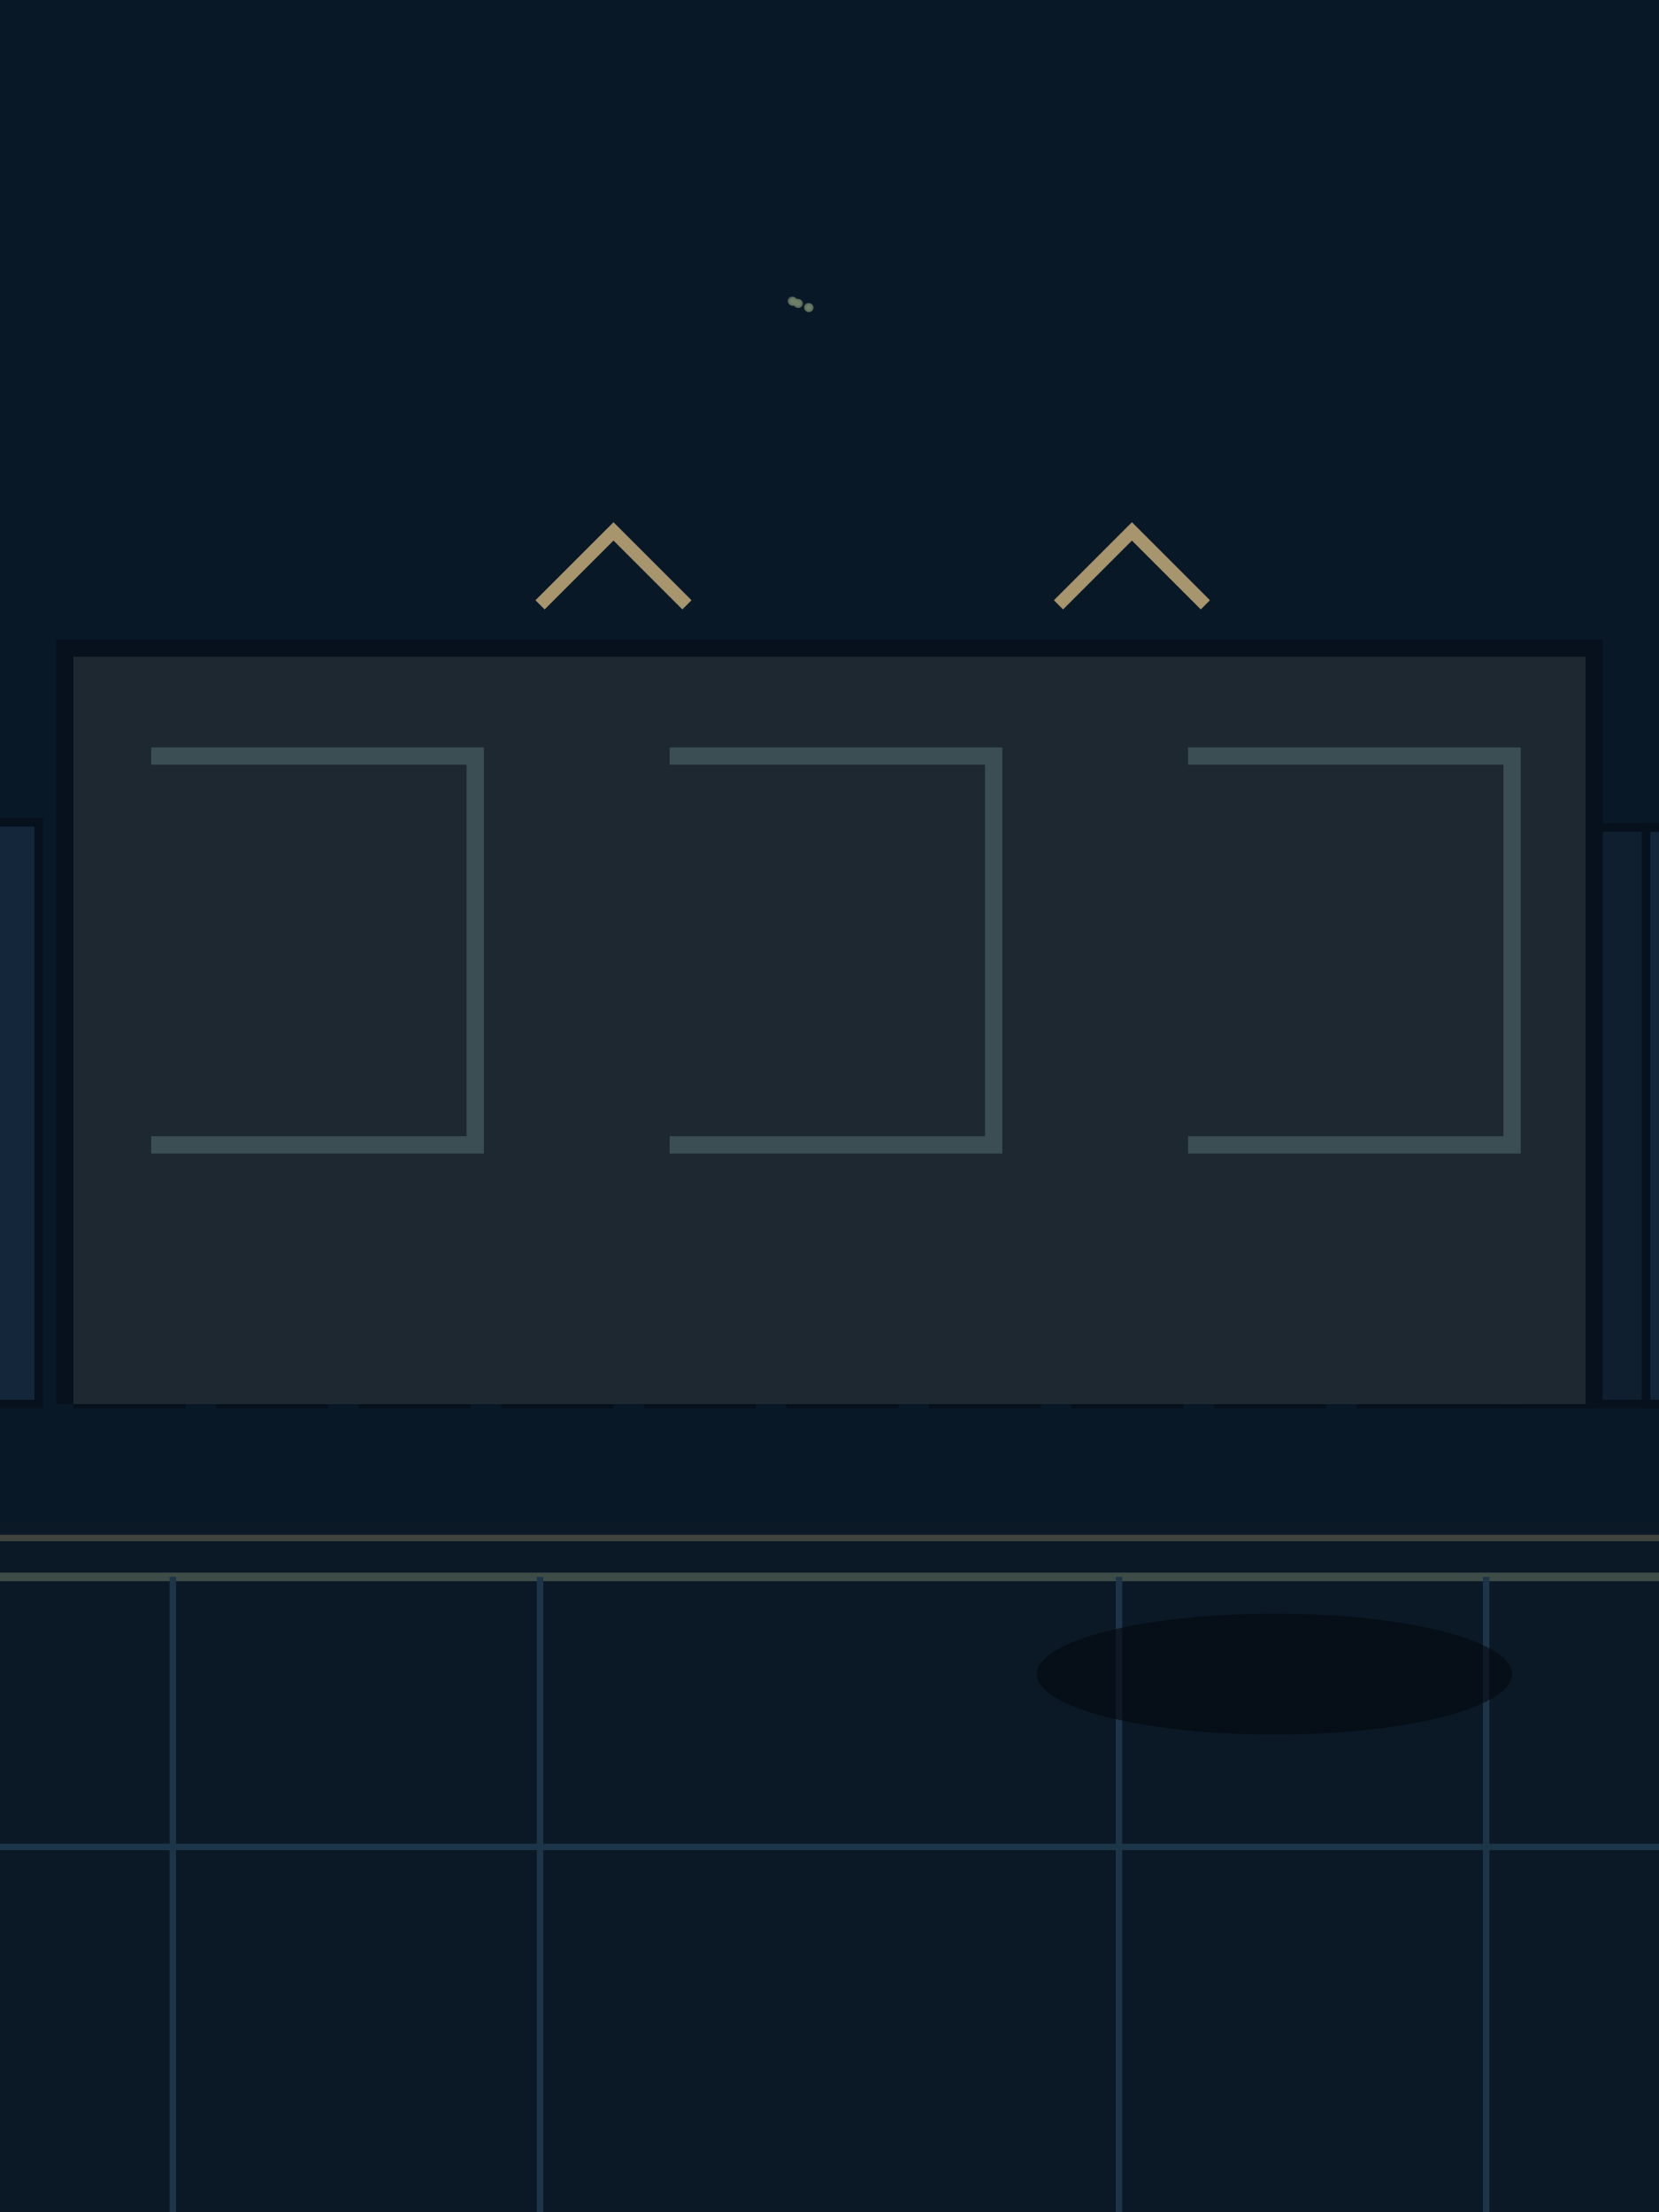
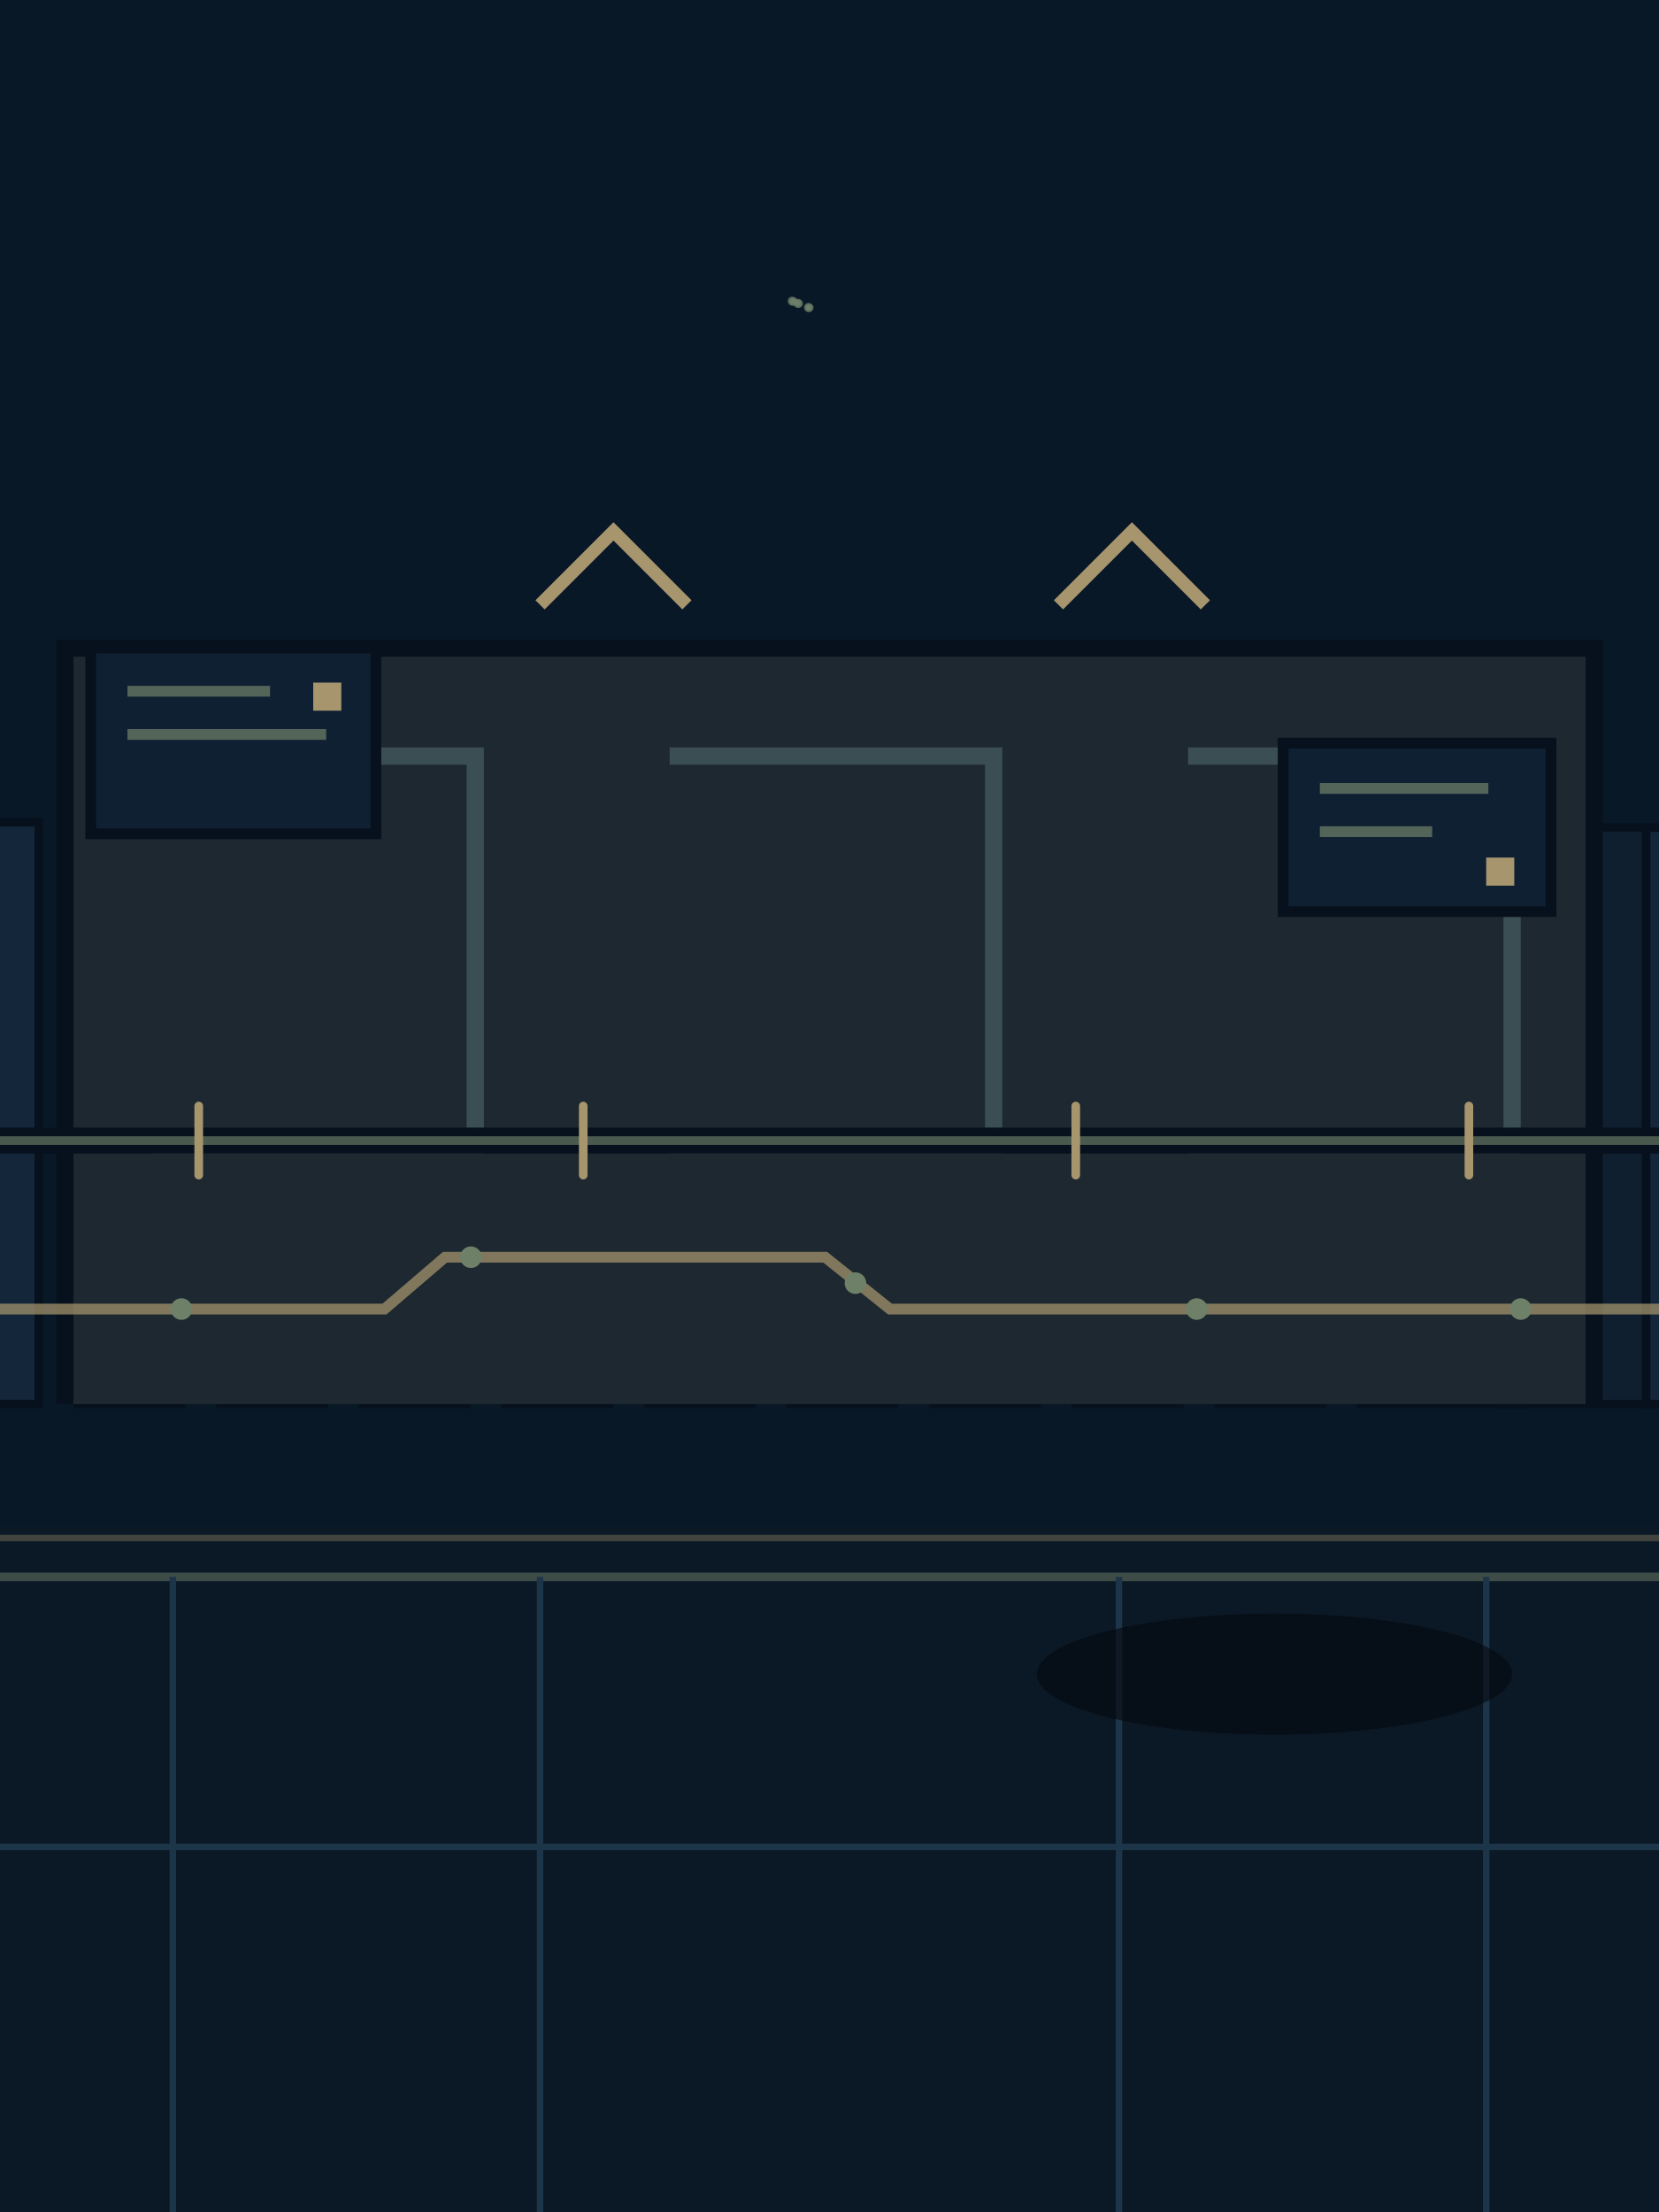
<svg xmlns="http://www.w3.org/2000/svg" width="768" height="1024" viewBox="0 0 768 1024">
  <rect width="768" height="1024" fill="#242924" />
  <rect width="768" height="740" fill="#091827" />
  <circle cx="369.562" cy="140.4" r="1" fill="#6f8069" opacity=".35" />
  <circle cx="369.638" cy="140.43" r="2" fill="#6f8069" opacity=".35" />
  <circle cx="369.715" cy="140.46" r="1" fill="#6f8069" opacity=".35" />
  <circle cx="369.792" cy="140.49" r="2" fill="#6f8069" opacity=".35" />
  <circle cx="369.254" cy="140.52" r="1" fill="#6f8069" opacity=".35" />
  <circle cx="369.331" cy="140.55" r="2" fill="#6f8069" opacity=".35" />
  <circle cx="369.408" cy="140.58" r="1" fill="#6f8069" opacity=".35" />
  <circle cx="369.485" cy="140.61" r="2" fill="#6f8069" opacity=".35" />
  <circle cx="368.947" cy="140.16" r="1" fill="#6f8069" opacity=".35" />
  <circle cx="369.024" cy="140.19" r="2" fill="#6f8069" opacity=".35" />
  <circle cx="367.181" cy="139.47" r="1" fill="#6f8069" opacity=".35" />
  <circle cx="367.104" cy="139.44" r="2" fill="#6f8069" opacity=".35" />
  <circle cx="367.334" cy="139.53" r="1" fill="#6f8069" opacity=".35" />
  <circle cx="367.258" cy="139.5" r="2" fill="#6f8069" opacity=".35" />
  <circle cx="366.874" cy="139.59" r="1" fill="#6f8069" opacity=".35" />
  <circle cx="366.797" cy="139.56" r="2" fill="#6f8069" opacity=".35" />
  <circle cx="367.027" cy="139.65" r="1" fill="#6f8069" opacity=".35" />
  <circle cx="366.95" cy="139.62" r="2" fill="#6f8069" opacity=".35" />
  <circle cx="366.566" cy="139.23" r="1" fill="#6f8069" opacity=".35" />
  <circle cx="366.49" cy="139.2" r="2" fill="#6f8069" opacity=".35" />
  <circle cx="374.63" cy="142.38" r="1" fill="#6f8069" opacity=".35" />
  <circle cx="374.707" cy="142.41" r="2" fill="#6f8069" opacity=".35" />
  <circle cx="374.477" cy="142.32" r="1" fill="#6f8069" opacity=".35" />
  <circle cx="374.554" cy="142.35" r="2" fill="#6f8069" opacity=".35" />
  <circle cx="374.323" cy="142.5" r="1" fill="#6f8069" opacity=".35" />
  <circle cx="374.4" cy="142.53" r="2" fill="#6f8069" opacity=".35" />
  <circle cx="374.17" cy="142.44" r="1" fill="#6f8069" opacity=".35" />
  <circle cx="374.246" cy="142.47" r="2" fill="#6f8069" opacity=".35" />
  <circle cx="374.016" cy="142.14" r="1" fill="#6f8069" opacity=".35" />
  <circle cx="374.093" cy="142.17" r="2" fill="#6f8069" opacity=".35" />
  <path d="M-30 650V380.625L-30,380.625 17.951,380.625V650Z" fill="#13263a" stroke="#07111d" stroke-width="4" />
  <path d="M36 650V380.65L36,380.65 83.946,380.65V650Z" fill="#101f30" stroke="#07111d" stroke-width="4" />
  <path d="M102 650V380.675L102,380.675 149.963,380.675V650Z" fill="#13263a" stroke="#07111d" stroke-width="4" />
  <path d="M168 650V380.7L168,380.7 215.957,380.7V650Z" fill="#101f30" stroke="#07111d" stroke-width="4" />
  <path d="M234 650V380.725L234,380.725 281.93,380.725V650Z" fill="#13263a" stroke="#07111d" stroke-width="4" />
  <path d="M300 650V380.75L300,380.75 347.924,380.75V650Z" fill="#101f30" stroke="#07111d" stroke-width="4" />
  <path d="M366 650V380.775L366,380.775 413.94,380.775V650Z" fill="#13263a" stroke="#07111d" stroke-width="4" />
  <path d="M432 650V380.8L432,380.8 479.935,380.8V650Z" fill="#101f30" stroke="#07111d" stroke-width="4" />
  <path d="M498 650V380.825L498,380.825 545.908,380.825V650Z" fill="#13263a" stroke="#07111d" stroke-width="4" />
  <path d="M564 650V380.85L564,380.85 611.902,380.85V650Z" fill="#101f30" stroke="#07111d" stroke-width="4" />
  <path d="M630 650V383.05L630,383.05 703.466,383.05V650Z" fill="#13263a" stroke="#07111d" stroke-width="4" />
  <path d="M696 650V383.025L696,383.025 769.471,383.025V650Z" fill="#101f30" stroke="#07111d" stroke-width="4" />
  <path d="M762 650V383.1L762,383.1 835.477,383.1V650Z" fill="#13263a" stroke="#07111d" stroke-width="4" />
  <rect x="500.96" y="489.22" width="4" height="8" rx="2" fill="#a7956e" opacity=".55" />
  <rect x="501.032" y="489.184" width="4" height="8" rx="2" fill="#6f8069" opacity=".55" />
  <rect x="501.104" y="489.292" width="4" height="8" rx="2" fill="#6f8069" opacity=".55" />
  <rect x="501.176" y="489.256" width="4" height="8" rx="2" fill="#a7956e" opacity=".55" />
  <rect x="501.248" y="489.076" width="4" height="8" rx="2" fill="#6f8069" opacity=".55" />
  <rect x="501.32" y="489.04" width="4" height="8" rx="2" fill="#6f8069" opacity=".55" />
  <rect x="501.392" y="489.148" width="4" height="8" rx="2" fill="#a7956e" opacity=".55" />
  <rect x="501.464" y="489.112" width="4" height="8" rx="2" fill="#6f8069" opacity=".55" />
  <rect x="500.384" y="489.508" width="4" height="8" rx="2" fill="#6f8069" opacity=".55" />
  <rect x="500.456" y="489.472" width="4" height="8" rx="2" fill="#a7956e" opacity=".55" />
  <rect x="512.696" y="485.728" width="4" height="8" rx="2" fill="#6f8069" opacity=".55" />
  <rect x="512.624" y="485.764" width="4" height="8" rx="2" fill="#6f8069" opacity=".55" />
  <rect x="512.552" y="485.8" width="4" height="8" rx="2" fill="#a7956e" opacity=".55" />
  <rect x="512.48" y="485.836" width="4" height="8" rx="2" fill="#6f8069" opacity=".55" />
  <rect x="512.984" y="485.584" width="4" height="8" rx="2" fill="#6f8069" opacity=".55" />
  <rect x="512.912" y="485.62" width="4" height="8" rx="2" fill="#a7956e" opacity=".55" />
  <rect x="512.84" y="485.656" width="4" height="8" rx="2" fill="#6f8069" opacity=".55" />
  <rect x="512.768" y="485.692" width="4" height="8" rx="2" fill="#6f8069" opacity=".55" />
  <path d="M30 650V300h708v350" fill="#1d2830" stroke="#07111d" stroke-width="8" />
  <path d="M70 350h150v180H70M310 350h150v180H310M550 350h150v180H550" fill="none" stroke="#3b4e53" stroke-width="8" />
  <path d="M250 280l34-34 34 34M490 280l34-34 34 34" fill="none" stroke="#a7956e" stroke-width="6" />
+   <g id="apn-editorial-motifs">
+     <g id="billboard" fill="#102033" stroke="#07111d" stroke-width="5">
+       <path d="M42 300h132v86H42zM594 344h124v78H594z" />
+       <path d="M59 320h66M59 340h92M611 365h78M611 385h52" fill="none" stroke="#6f8069" stroke-width="5" opacity=".7" />
+       <path d="M145 316h13v13h-13zM688 397h13v13h-13z" fill="#a7956e" stroke="none" />
+     </g>
+     <g id="signal-rail" fill="none" stroke-linecap="round">
+       <path d="M0 528H768" stroke="#07111d" stroke-width="12" />
+       <path d="M0 528H768" stroke="#6f8069" stroke-width="4" opacity=".65" />
+       <path d="M92 512v32M270 512v32M498 512v32M680 512v32" stroke="#a7956e" stroke-width="4" />
+     </g>
+     <path id="patchline" d="M0 606h178l28-24h176l30 24h356" fill="none" stroke="#a7956e" stroke-width="5" opacity=".72" />
+     <g id="archive-lights" fill="#6f8069">
+       <circle cx="84" cy="606" r="5" />
+       <circle cx="218" cy="582" r="5" />
+       <circle cx="396" cy="594" r="5" />
+       <circle cx="554" cy="606" r="5" />
+       <circle cx="704" cy="606" r="5" />
+     </g>
+   </g>
  <path d="M0 705H768V1024H0Z" fill="#0b1825" />
  <path d="M0 730H768" stroke="#6f8069" stroke-width="4" opacity=".5" />
  <path d="M0 855H768M80 730V1024M250 730V1024M518 730V1024M688 730V1024" stroke="#1d3548" stroke-width="3" />
  <ellipse cx="590" cy="775" rx="110" ry="28" fill="#03070d" opacity=".6" />
  <path d="M0 712H768" stroke="#a7956e" stroke-width="3" opacity=".35" />
</svg>
